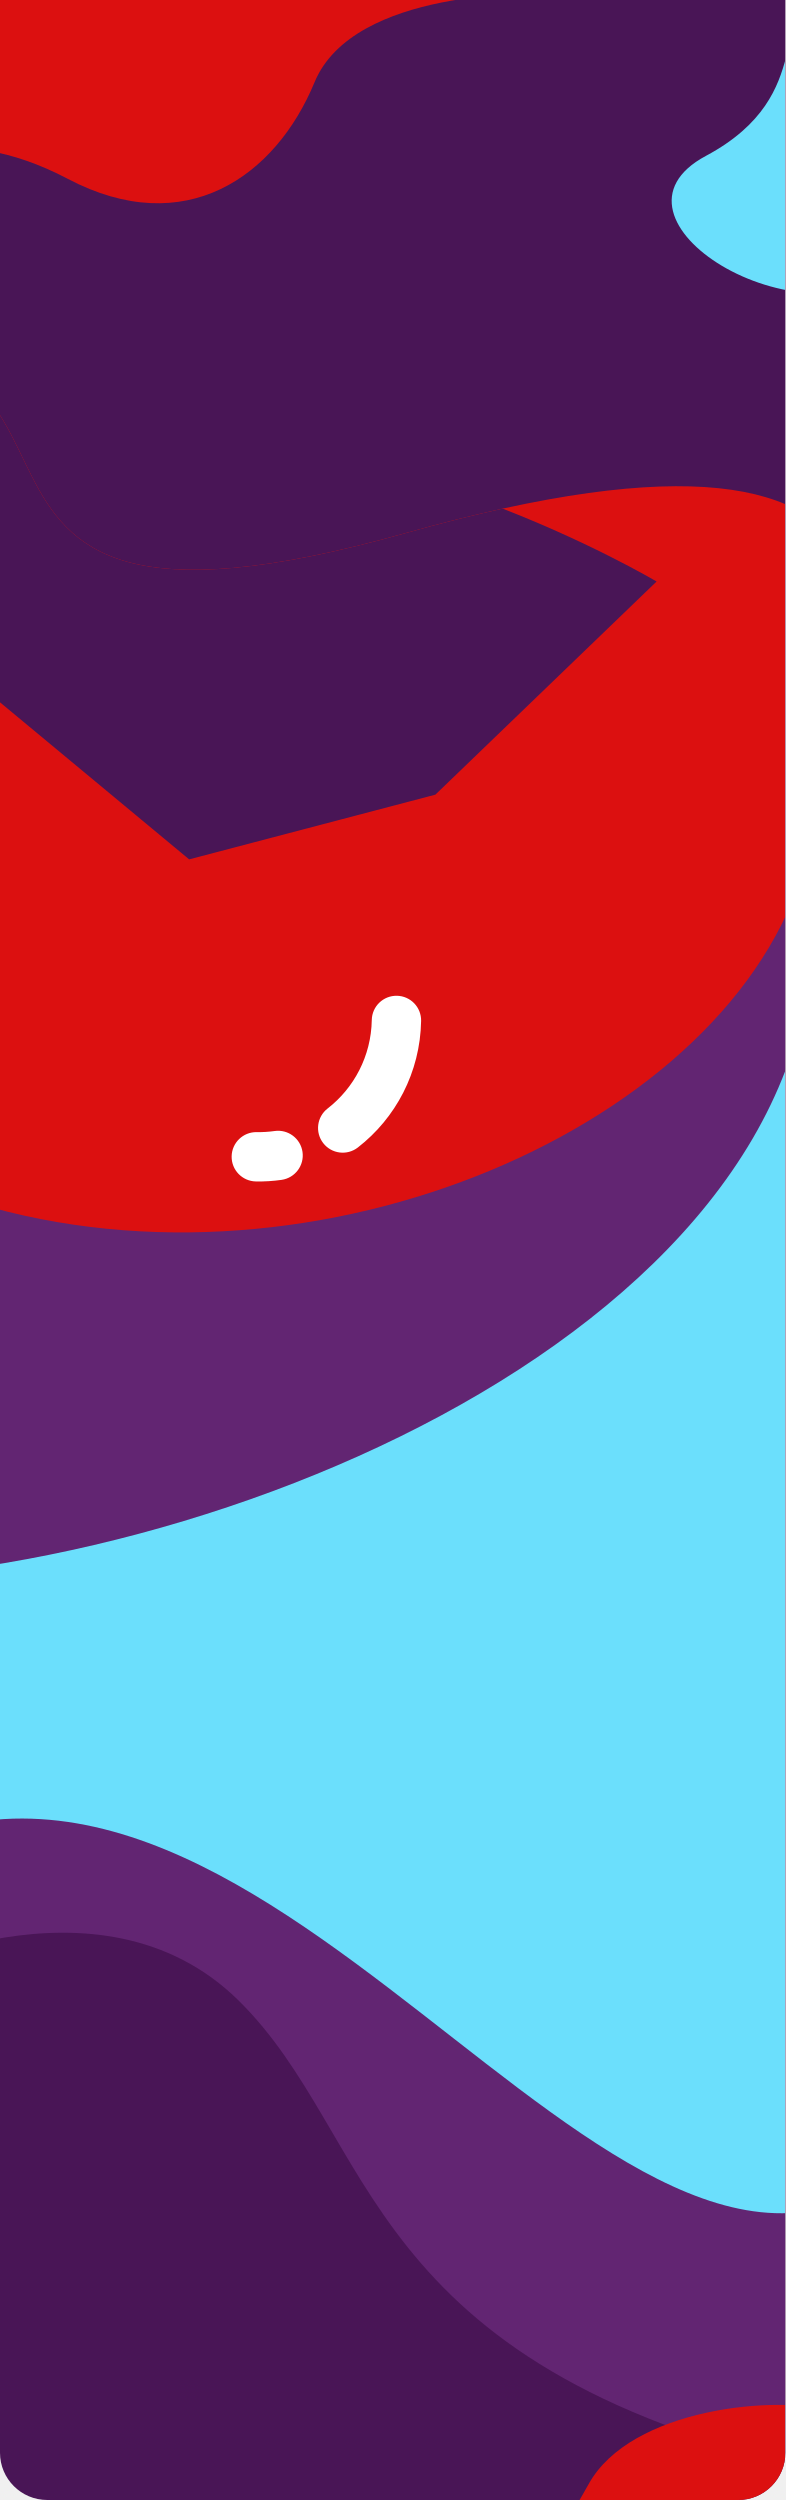
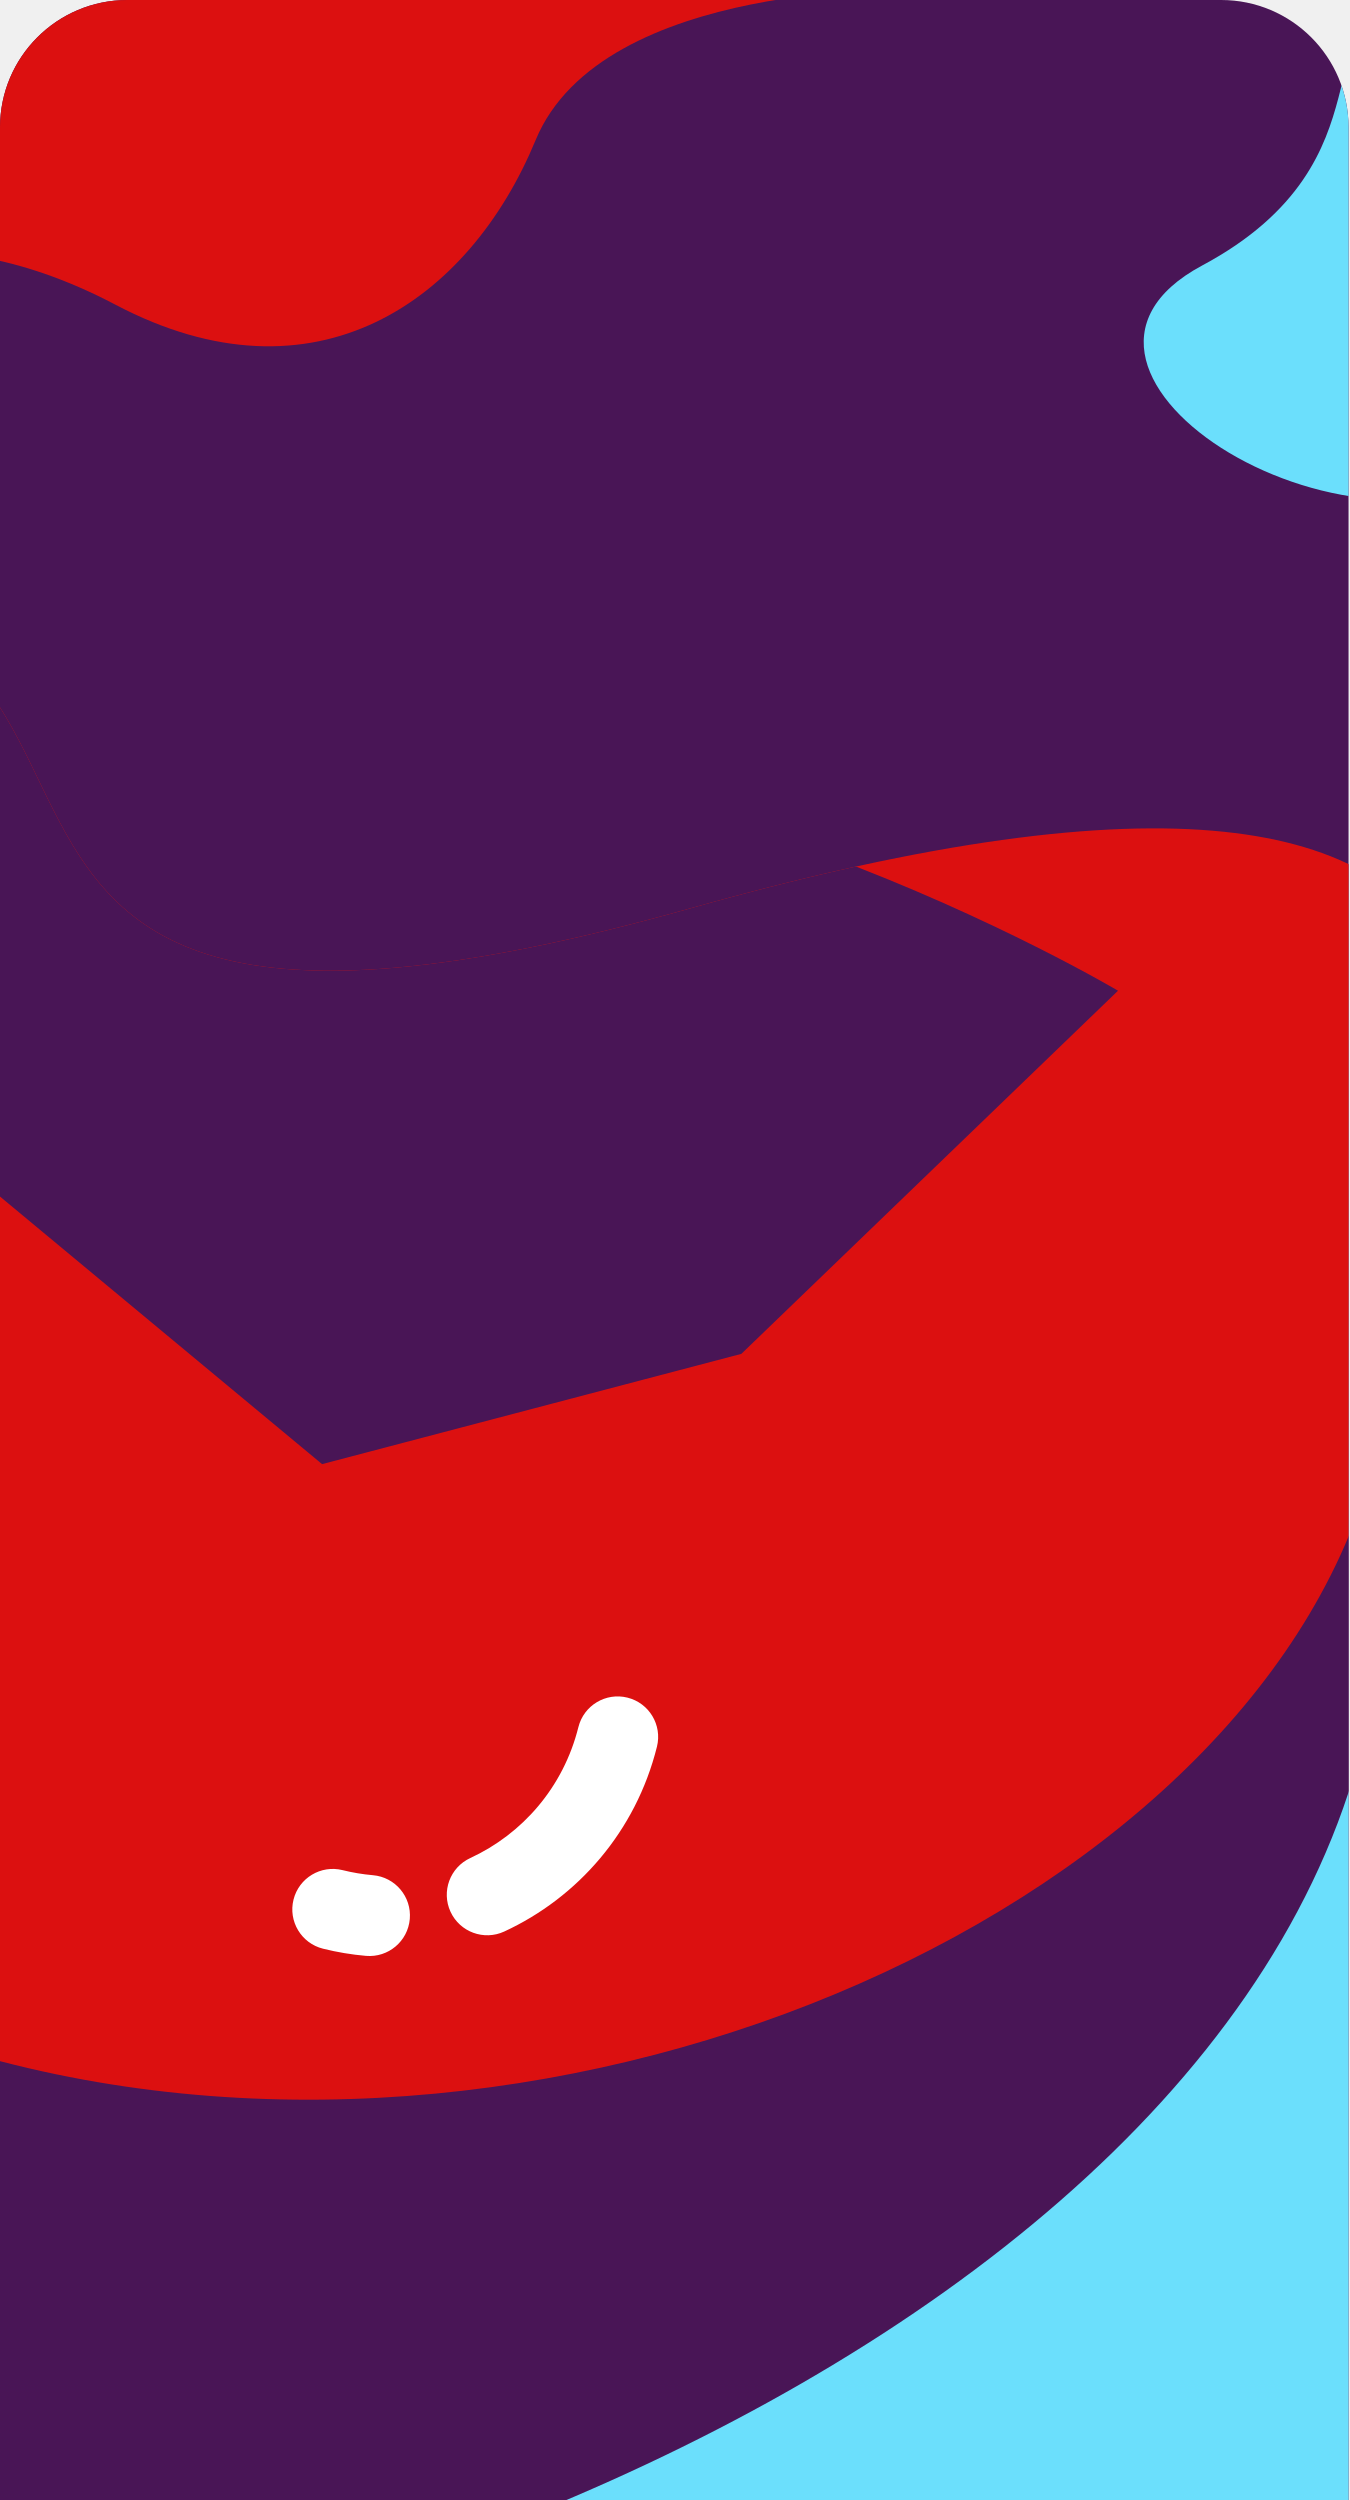
- <svg xmlns="http://www.w3.org/2000/svg" width="382" height="1216" fill="none">
+ <svg xmlns="http://www.w3.org/2000/svg" width="360" height="667" viewBox="0 0 360 667" fill="none">
  <g clip-path="url(#clip0)">
-     <path d="M382 0H0v1193c0 12.7 10.297 23 23 23h336c12.703 0 23-10.3 23-23V0z" fill="#491556" />
-     <mask id="a" maskUnits="userSpaceOnUse" x="0" y="0" width="382" height="1216">
-       <path d="M382 0H0v1193c0 12.7 10.297 23 23 23h336c12.703 0 23-10.3 23-23V0z" fill="#fff" />
+     <path d="M359.792 34c0-18.778-15.222-34-34-34H34C15.222 0 0 15.222 0 34v1081.68c0 11.43 9.268 20.7 20.7 20.7h318.392c11.433 0 20.7-9.27 20.7-20.7V34z" fill="#491556" />
+     <mask id="a" maskUnits="userSpaceOnUse" x="0" y="0" width="360" height="1137">
+       <path d="M359.792 34c0-18.778-15.222-34-34-34H34C15.222 0 0 15.222 0 34v1081.68c0 11.43 9.268 20.7 20.7 20.7h318.392c11.433 0 20.7-9.27 20.7-20.7V34z" fill="#fff" />
    </mask>
    <g mask="url(#a)">
-       <path fill-rule="evenodd" clip-rule="evenodd" d="M439 130c50-40 23.328-13.411 30.127-45.401 6.8-31.99-34.565-69.765-66.547-76.563-31.982-6.798-2.338 37.383-59.18 67.76C286.559 106.173 389 170 439 130z" fill="#6BDFFC" />
-       <path fill-rule="evenodd" clip-rule="evenodd" d="M-60 962s108-56 176 11 58 177 280 228-15-218-15-218L8 777l-120 95 52 90z" fill="#622572" />
-       <path fill-rule="evenodd" clip-rule="evenodd" d="M-16 599l410-98s215 289 82 507S176 851-16 887s0-288 0-288z" fill="#6BDFFC" />
-       <path d="M178.124 600.297l-1.862-5.704 1.862 5.704zm3.842-7.566l5.704-1.862-5.704 1.862zm-7.566-3.842l1.862 5.704-1.862-5.704zm34.951-8.869l-4.446-4.029 4.446 4.029zm-8.475.418l-4.029 4.446 4.029-4.446zm-.418-8.475l4.447 4.028-4.447-4.028zM179.986 606c6.301-2.056 9.74-8.831 7.684-15.131l-11.408 3.724L179.986 606zm-12.167 2.927A78.934 78.934 0 00179.986 606l-3.724-11.407a67.015 67.015 0 01-10.32 2.482l1.877 11.852zm-13.729-9.975c1.037 6.546 7.183 11.012 13.729 9.975l-1.877-11.852-11.852 1.877zm9.975-13.729c-6.546 1.037-11.012 7.183-9.975 13.729l11.852-1.877-1.877-11.852zm8.473-2.037a55.095 55.095 0 01-8.473 2.037l1.877 11.852a67.015 67.015 0 0010.32-2.482l-3.724-11.407zm15.132 7.683c-2.057-6.3-8.832-9.74-15.132-7.683l3.724 11.407 11.408-3.724zm45.74-72.821c-1.037-6.546-7.184-11.012-13.729-9.975l1.877 11.852 11.852-1.877zm-19.613 66.001c15.595-17.212 23.544-41.182 19.613-66.001l-11.852 1.877c3.341 21.096-3.406 41.445-16.653 56.066l8.892 8.058zm-16.95.835c4.912 4.45 12.501 4.076 16.95-.835l-8.892-8.058-8.058 8.893zm-.835-16.95c-4.45 4.912-4.076 12.5.835 16.95l8.058-8.893-8.893-8.057zm13.694-46.132c2.752 17.376-2.795 34.103-13.694 46.132l8.893 8.057c13.247-14.621 19.994-34.97 16.653-56.066l-11.852 1.877zm9.975-13.729c-6.546 1.036-11.012 7.183-9.975 13.729l11.852-1.877-1.877-11.852z" fill="#F45D5D" />
-       <path fill-rule="evenodd" clip-rule="evenodd" d="M406.257 1173.08c-28.14-8.66-99.507-1.67-119.866 35.06-20.359 36.72-41.661 58.84-4.933 79.2s70.675 64.09 124.355 6.91c53.679-57.18 28.584-112.5.444-121.17z" fill="#DC1010" />
-       <path fill-rule="evenodd" clip-rule="evenodd" d="M-40 269.736s145.354 247.232 263 181C340.646 384.505 427 291 392 485S30.573 792.905-159 765c-189.573-27.905-235.271-357.802-235.271-357.802s294-238.965 303.397-242.386C-81.479 161.392-40 269.736-40 269.736z" fill="#622572" />
-       <path fill-rule="evenodd" clip-rule="evenodd" d="M-151.541 518.394s2.115-50.135-108.82-47.771c-110.934 2.364-61.258-263.351 144.742-298.351s39 164 313 87 239 56 188 179-258 202-420 139-2.322-74.939-2.322-74.939l-114.6 16.061z" fill="#DC1010" />
-       <mask id="b" maskUnits="userSpaceOnUse" x="-336" y="144" width="767" height="489">
-         <path fill-rule="evenodd" clip-rule="evenodd" d="M-151.541 518.394s2.115-50.135-108.82-47.771c-110.934 2.364-61.258-263.351 144.742-298.351s39 164 313 87 239 56 188 179-258 202-420 139-2.322-74.939-2.322-74.939l-114.6 16.061z" fill="#fff" />
+       <path fill-rule="evenodd" clip-rule="evenodd" d="M410.031 121.488c46.701-37.381 21.788-12.533 28.139-42.429 6.351-29.895-32.284-65.196-62.156-71.549-29.872-6.353-2.183 34.935-55.274 63.323-53.091 28.388 42.59 88.035 89.291 50.655zM-14.944 553.965L368 468.195s200.813 252.933 76.589 443.727c-124.223 190.798-280.203-137.407-459.533-105.9-179.33 31.508 0-252.057 0-252.057z" fill="#6BDFFC" />
+       <path d="M166.295 560.776l1.675 5.134-1.675-5.134zm3.458-6.809l-5.134 1.676 5.134-1.676zm-6.809-3.458l-1.676-5.133 1.676 5.133zm32.444-8.616l-4.001-3.627 4.001 3.627zm-7.627.374l-3.627 4.001 3.627-4.001zm-.374-7.628l4 3.627-4-3.627zM167.97 565.91c5.671-1.851 8.767-7.948 6.916-13.618l-10.267 3.351 3.351 10.267zm-11.306 2.719a73.504 73.504 0 0011.306-2.719l-3.351-10.267a62.6 62.6 0 01-9.644 2.319l1.689 10.667zm-12.356-8.978c.933 5.892 6.465 9.911 12.356 8.978l-1.689-10.667-10.667 1.689zm8.977-12.356c-5.891.933-9.91 6.465-8.977 12.356l10.667-1.689-1.69-10.667zm7.983-1.919a51.825 51.825 0 01-7.983 1.919l1.69 10.667a62.6 62.6 0 009.644-2.319l-3.351-10.267zm13.618 6.916c-1.85-5.67-7.947-8.767-13.618-6.916l3.351 10.267 10.267-3.351zm42.736-68.084c-.934-5.891-6.466-9.911-12.357-8.978l1.689 10.668 10.668-1.69zm-18.233 61.312c14.494-15.989 21.884-38.255 18.233-61.312l-10.668 1.69c3.121 19.704-3.186 38.711-15.567 52.368l8.002 7.254zm-15.255.748c4.419 4.006 11.249 3.671 15.255-.748l-8.002-7.254-7.253 8.002zm-.748-15.255c-4.006 4.419-3.671 11.249.748 15.255l7.253-8.002-8.001-7.253zm12.901-43.426c2.591 16.354-2.634 32.1-12.901 43.426l8.001 7.253c12.381-13.657 18.688-32.664 15.567-52.368l-10.667 1.689zm8.978-12.357c-5.891.934-9.911 6.466-8.978 12.357l10.667-1.689-1.689-10.668z" fill="#F45D5D" />
+       <path fill-rule="evenodd" clip-rule="evenodd" d="M-37.36 252.074S98.401 483.117 208.283 421.222c109.883-61.894 190.539-149.277 157.848 32.02-32.69 181.297-337.577 287.744-514.64 261.666-177.063-26.078-219.746-334.373-219.746-334.373s274.6-223.318 283.376-226.514c8.777-3.197 47.517 98.053 47.517 98.053z" fill="#491556" />
+       <path fill-rule="evenodd" clip-rule="evenodd" d="M-141.541 484.45s1.975-46.852-101.639-44.643c-103.614 2.209-57.216-246.107 135.191-278.815 192.406-32.708 36.426 153.261 292.345 81.303 255.92-71.958 223.229 52.333 175.595 167.28-47.635 114.946-240.975 188.773-392.285 129.898-151.31-58.875-2.17-70.032-2.17-70.032L-141.54 484.45z" fill="#DC1010" />
+       <mask id="b" maskUnits="userSpaceOnUse" x="-314" y="134" width="717" height="458">
+         <path fill-rule="evenodd" clip-rule="evenodd" d="M-141.541 484.45s1.975-46.852-101.639-44.643c-103.614 2.209-57.216-246.107 135.191-278.815 192.406-32.708 36.426 153.261 292.345 81.303 255.92-71.958 223.229 52.333 175.595 167.28-47.635 114.946-240.975 188.773-392.285 129.898-151.31-58.875-2.17-70.032-2.17-70.032L-141.54 484.45z" fill="#fff" />
      </mask>
      <g mask="url(#b)">
-         <path fill-rule="evenodd" clip-rule="evenodd" d="M-78.573 276.373s-13-98 49-134-14 98 98 78 250.932 62.474 250.932 62.474L211.767 386.519 92 418" fill="#491556" />
+         <path fill-rule="evenodd" clip-rule="evenodd" d="M-73.388 258.276S-85.53 166.693-27.62 133.05c57.909-33.643-13.076 91.583 91.533 72.893 104.609-18.691 234.373 58.383 234.373 58.383L197.793 361.21 85.929 390.63" fill="#491556" />
      </g>
-       <path fill-rule="evenodd" clip-rule="evenodd" d="M-59 80.799S-23.919 57.043 33 87c57 30 101-1 120-47S262-3 262-3L32.552-182-59 80.798z" fill="#DC1010" />
+       <path fill-rule="evenodd" clip-rule="evenodd" d="M-55.107 75.508s32.767-22.2 85.93 5.795c53.238 28.036 94.335-.934 112.081-43.922C160.65-5.607 244.711-2.804 244.711-2.804L30.404-170.083l-85.51 245.59z" fill="#DC1010" />
    </g>
-     <path d="M136.104 567.948l-.844-5.94.844 5.94zm5.097-6.783l5.94-.844-5.94.844zm-6.784-5.097l.843 5.94-.843-5.94zm35.96-2.666l-3.679-4.739 3.679 4.739zm-8.419-1.06l-4.739 3.679 4.739-3.679zm1.061-8.419l3.679 4.74-3.679-4.74zm-26.072 29.966c6.562-.932 11.126-7.006 10.194-13.568l-11.881 1.687 1.687 11.881zm-12.49.769c4.236.074 8.409-.19 12.49-.769l-1.687-11.881a66.937 66.937 0 01-10.594.652l-.209 11.998zm-11.789-12.207c-.116 6.626 5.162 12.092 11.789 12.207l.209-11.998-11.998-.209zm12.208-11.789c-6.627-.116-12.092 5.162-12.208 11.789l11.998.209.21-11.998zm8.697-.535c-2.83.402-5.734.587-8.697.535l-.21 11.998c3.6.063 7.139-.161 10.594-.652l-1.687-11.881zm13.568 10.194c-.932-6.562-7.006-11.126-13.568-10.194l1.687 11.881 11.881-1.687zm57.691-63.772c.116-6.626-5.162-12.092-11.789-12.207l-.209 11.998 11.998.209zm-30.776 61.593c18.347-14.243 30.338-36.468 30.776-61.593l-11.998-.209c-.373 21.356-10.551 40.224-26.136 52.323l7.358 9.479zm-16.837-2.121c4.064 5.235 11.602 6.185 16.837 2.121l-7.358-9.479-9.479 7.358zm2.12-16.837c-5.235 4.064-6.184 11.602-2.12 16.837l9.479-7.358-7.359-9.479zm21.497-43.054c-.307 17.59-8.675 33.1-21.497 43.054l7.359 9.479c15.585-12.099 25.763-30.967 26.136-52.323l-11.998-.21zm12.207-11.788c-6.626-.116-12.092 5.162-12.207 11.788l11.998.21.209-11.998z" fill="#fff" />
+     <path d="M98.11 516.444l-.464 5.381.464-5.381zm5.843-4.916l-5.38-.464 5.38.464zm-4.916-5.844l.463-5.38-.463 5.38zm33.232 4.746l-2.266-4.902 2.266 4.902zm-7.168-2.636l-4.901 2.266 4.901-2.266zm2.636-7.167l2.266 4.901-2.266-4.901zm-30.09 21.198c5.942.511 11.174-3.891 11.686-9.834l-10.76-.927-.927 10.761zm-11.47-1.915a73.548 73.548 0 0011.47 1.915l.926-10.761a62.656 62.656 0 01-9.784-1.633l-2.612 10.479zm-7.867-13.092c-1.443 5.787 2.08 11.649 7.867 13.092l2.612-10.479-10.479-2.613zm13.092-7.866c-5.787-1.443-11.649 2.078-13.092 7.866l10.48 2.613 2.612-10.479zm8.098 1.352a51.88 51.88 0 01-8.098-1.352l-2.613 10.479a62.656 62.656 0 009.784 1.633l.927-10.76zm9.833 11.687c.512-5.942-3.89-11.175-9.833-11.687l-.927 10.76 10.76.927zm65.941-45.973c1.443-5.788-2.079-11.649-7.867-13.092l-2.612 10.479 10.479 2.613zm-40.74 49.314c19.589-9.054 35.092-26.663 40.74-49.314l-10.479-2.613c-4.827 19.358-18.059 34.389-34.792 42.123l4.531 9.804zM120.2 510.06c2.502 5.414 8.92 7.774 14.334 5.272l-4.531-9.804-9.803 4.532zm5.272-14.335c-5.415 2.502-7.775 8.92-5.272 14.335l9.803-4.532-4.531-9.803zm28.843-34.933c-4.005 16.066-14.968 28.519-28.843 34.933l4.531 9.803c16.733-7.734 29.965-22.766 34.792-42.123l-10.48-2.613zm13.092-7.866c-5.787-1.443-11.649 2.079-13.092 7.866l10.48 2.613 2.612-10.479z" fill="#fff" />
  </g>
  <defs>
    <clipPath id="clip0">
-       <path fill="#fff" d="M0 0h382v1216H0z" />
+       <path fill="#fff" d="M0 0h360v1137H0z" />
    </clipPath>
  </defs>
</svg>
